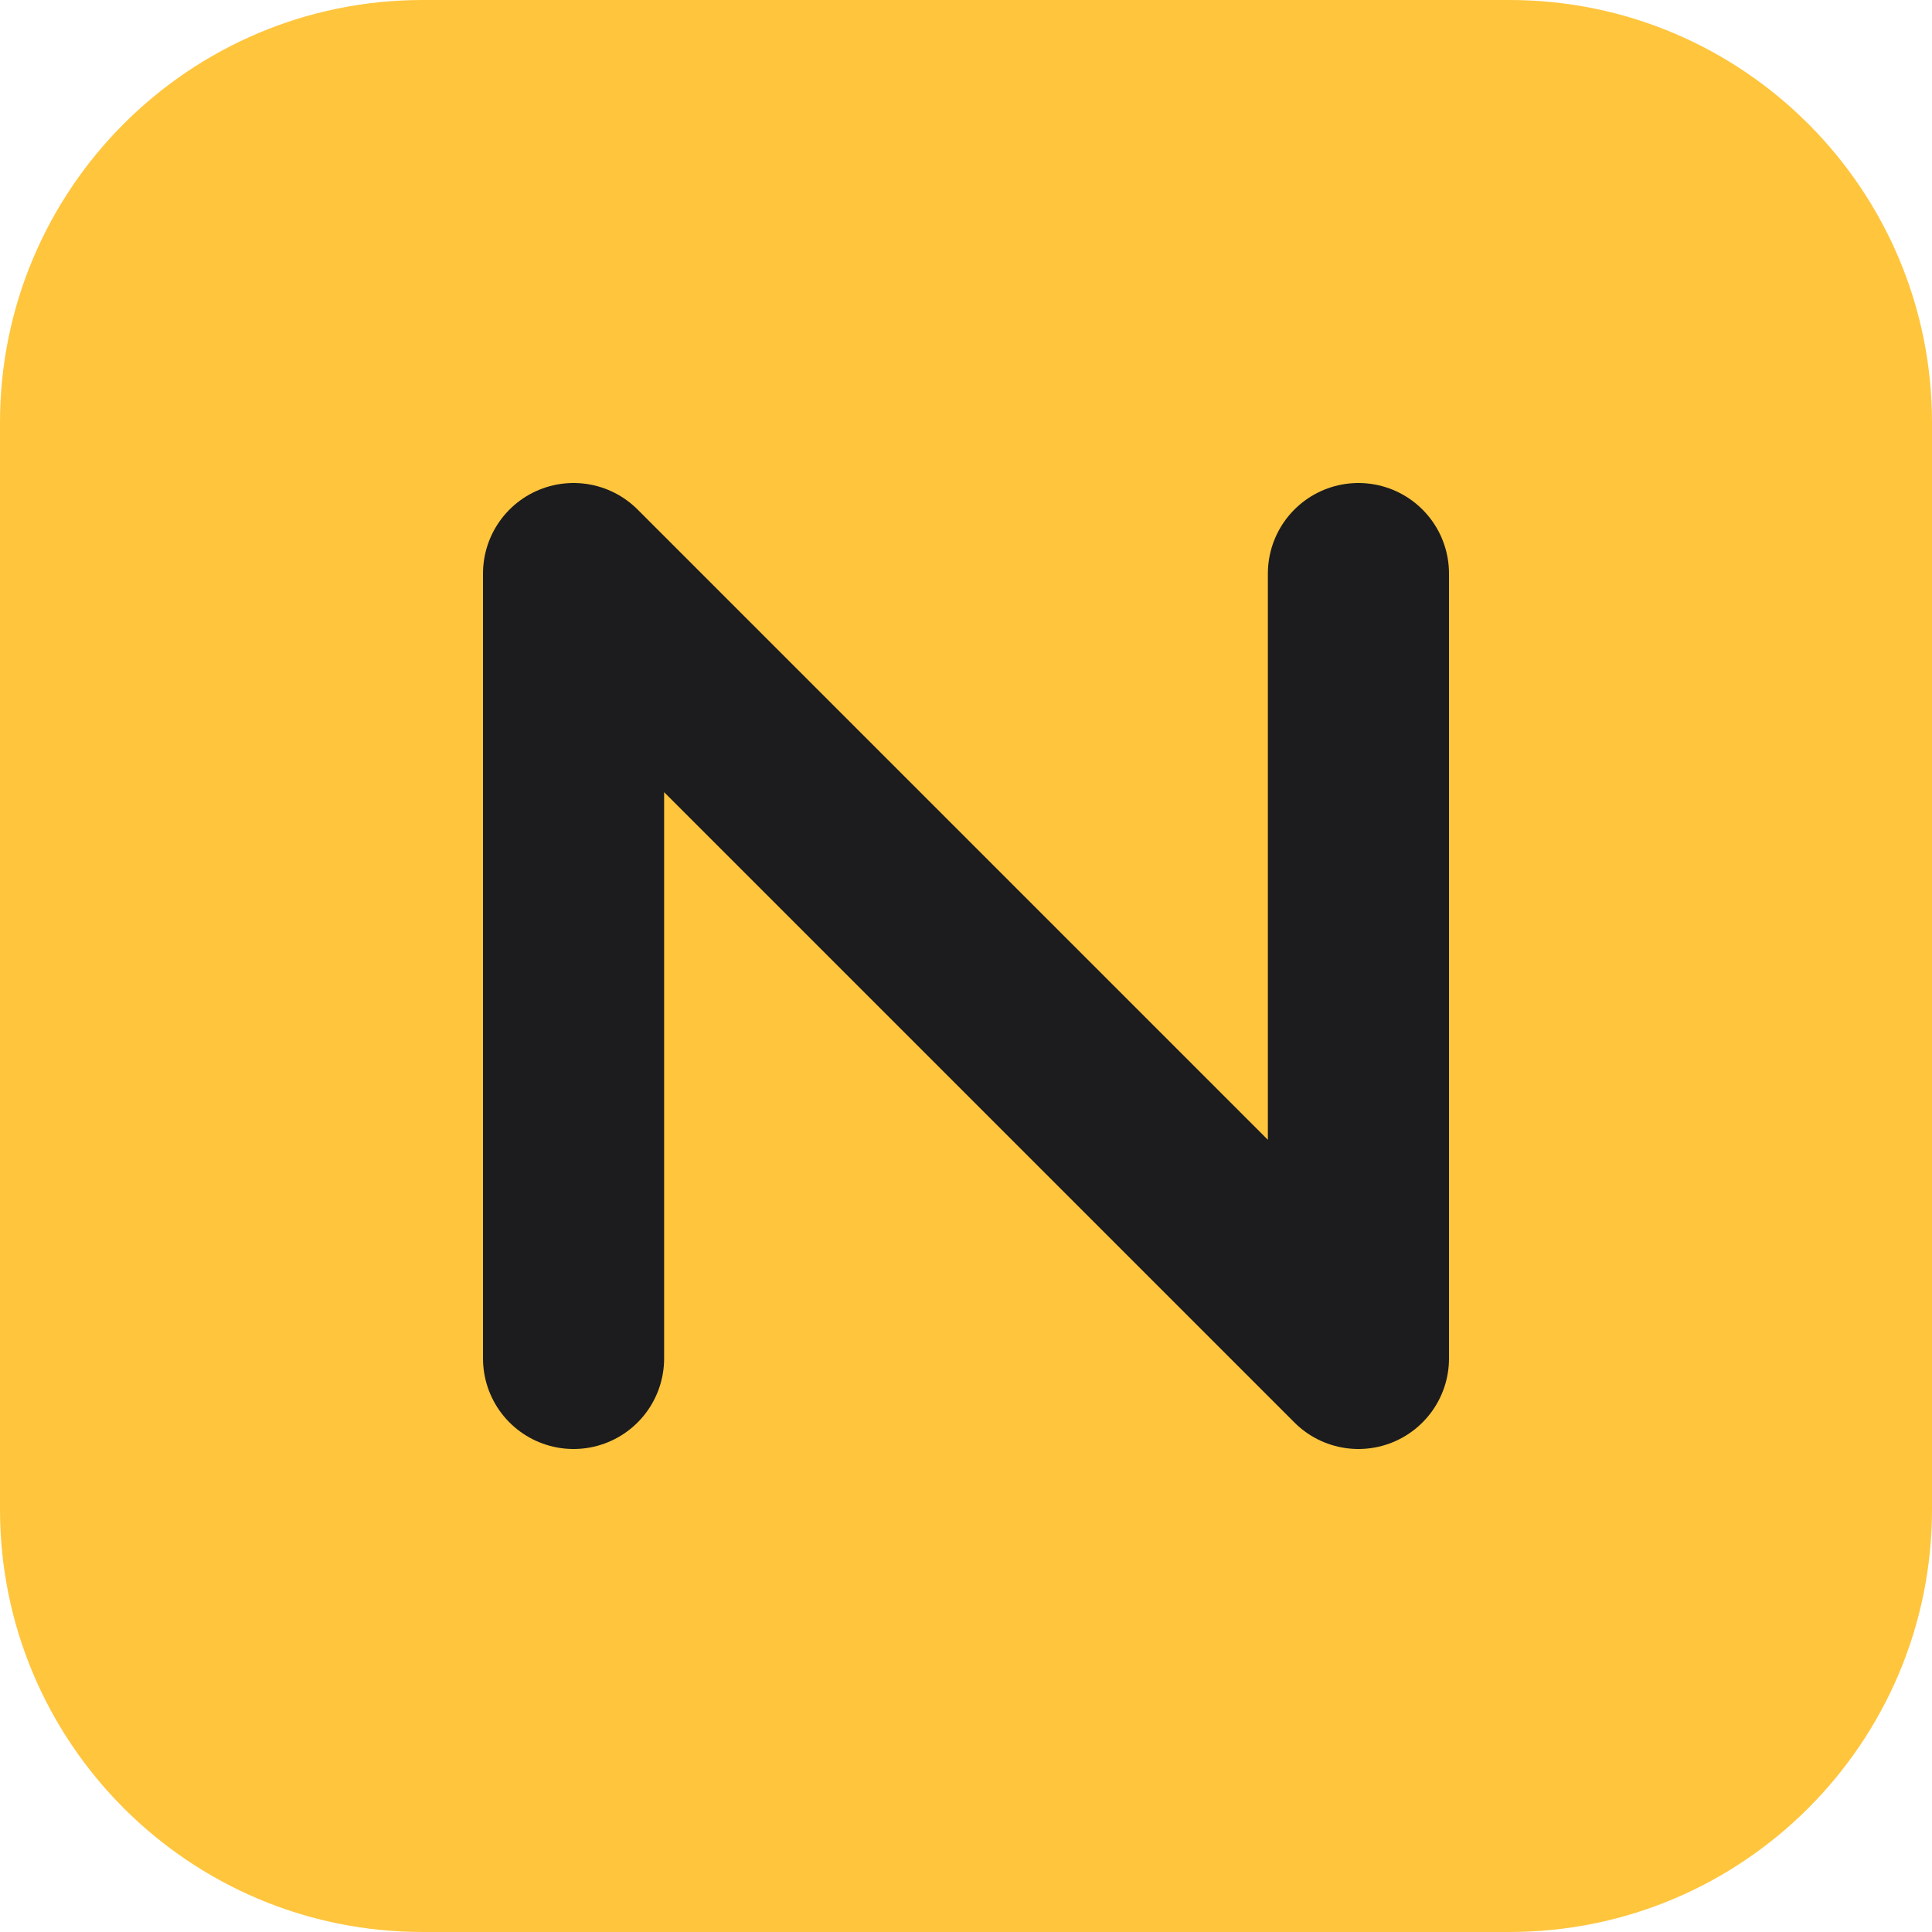
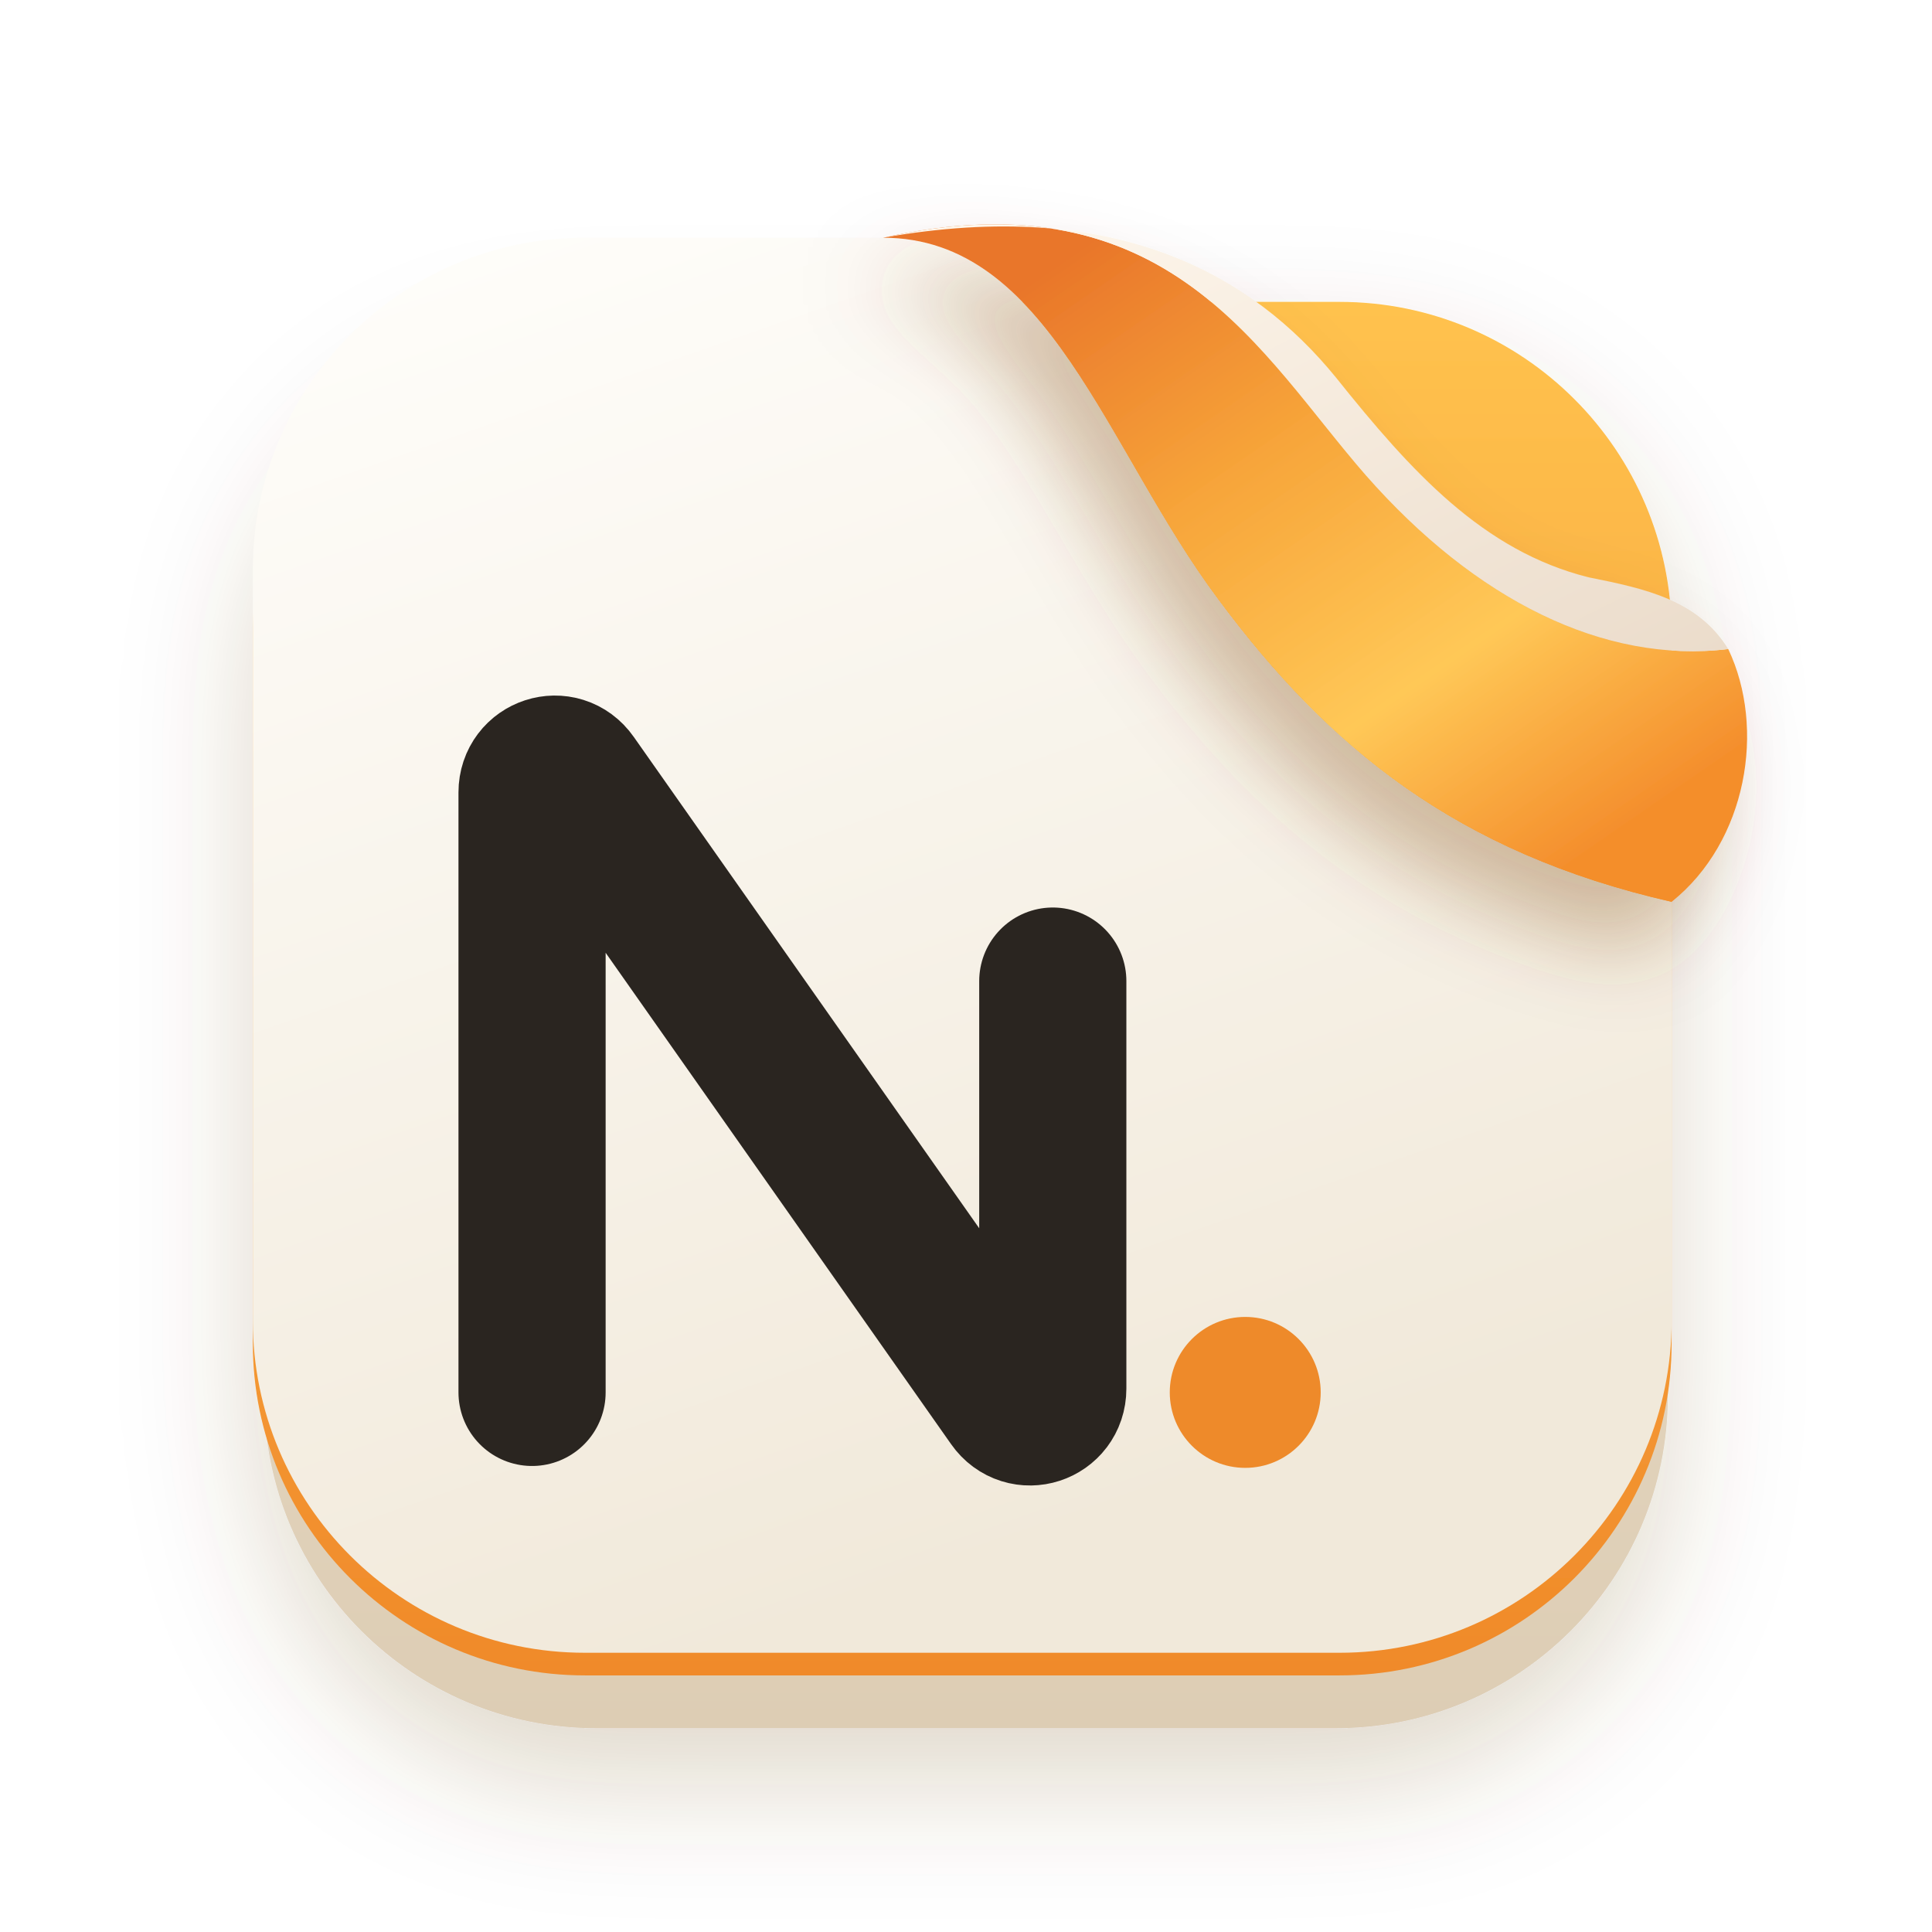
- <svg xmlns="http://www.w3.org/2000/svg" viewBox="0 0 64 64">
-   <rect width="64" height="64" rx="14" fill="#ffc53d" />
-   <path d="M19 45V19l26 26V19" fill="none" stroke="#1c1c1e" stroke-width="6" stroke-linecap="round" stroke-linejoin="round" />
+ <svg xmlns="http://www.w3.org/2000/svg" viewBox="0 0 1024 1024" role="img" aria-label="Notables">
+   <defs>
+     <linearGradient id="m-sheet" x1="0" y1="0" x2="0.35" y2="1">
+       <stop offset="0" stop-color="#FFFEFB" />
+       <stop offset="1" stop-color="#F1E9DA" />
+     </linearGradient>
+     <linearGradient id="m-honey" x1="0" y1="0" x2="0" y2="1">
+       <stop offset="0" stop-color="#FFC24E" />
+       <stop offset="1" stop-color="#F08A2A" />
+     </linearGradient>
+     <linearGradient id="m-under" x1="0" y1="0" x2="0" y2="1">
+       <stop offset="0" stop-color="#EEE2D0" />
+       <stop offset="1" stop-color="#DDCDB4" />
+     </linearGradient>
+     <linearGradient id="m-inside" x1="0.15" y1="0.1" x2="0.85" y2="0.9">
+       <stop offset="0" stop-color="#E9762A" />
+       <stop offset="0.35" stop-color="#F7A53A" />
+       <stop offset="0.7" stop-color="#FFC857" />
+       <stop offset="1" stop-color="#F48E2C" />
+     </linearGradient>
+     <linearGradient id="m-back" x1="0" y1="0" x2="1" y2="1">
+       <stop offset="0" stop-color="#FFF8EE" />
+       <stop offset="1" stop-color="#EBDCCB" />
+     </linearGradient>
+     <filter id="m-drop" x="-20%" y="-20%" width="140%" height="150%">
+       <feDropShadow dx="0" dy="30" stdDeviation="34" flood-color="#6B4400" flood-opacity="0.2" />
+     </filter>
+     <filter id="m-lift" x="-30%" y="-30%" width="160%" height="160%">
+       <feDropShadow dx="-18" dy="26" stdDeviation="22" flood-color="#7A3E00" flood-opacity="0.32" />
+     </filter>
+   </defs>
+   <g filter="url(#m-drop)">
+     <rect x="140" y="196" width="744" height="720" rx="176" fill="url(#m-under)" />
+     <rect x="134" y="160" width="752" height="728" rx="176" fill="url(#m-honey)" />
+   </g>
+   <path d="M310 126H468C556 126 586 238 646 318C704 396 772 452 886 478V700A176 176 0 0 1 710 876H310A176 176 0 0 1 134 700V302A176 176 0 0 1 310 126Z" fill="url(#m-sheet)" />
+   <g filter="url(#m-lift)">
+     <path d="M468 126C556 126 586 238 646 318C704 396 772 452 886 478C926 446 936 386 916 344C850 352 782 318 724 252C668 188 620 92 468 126Z" fill="url(#m-inside)" />
+     <path d="M468 126C620 92 668 188 724 252C782 318 850 352 916 344C900 318 872 312 842 306C786 292 748 250 708 200C664 146 592 104 468 126Z" fill="url(#m-back)" />
+   </g>
+   <path d="M282 738V420c0-12 15-17 22-7l232 330c7 10 22 5 22-7V520" fill="none" stroke="#2A2520" stroke-width="78" stroke-linecap="round" stroke-linejoin="round" />
+   <circle cx="660" cy="738" r="40" fill="#EE8A2A" />
</svg>
